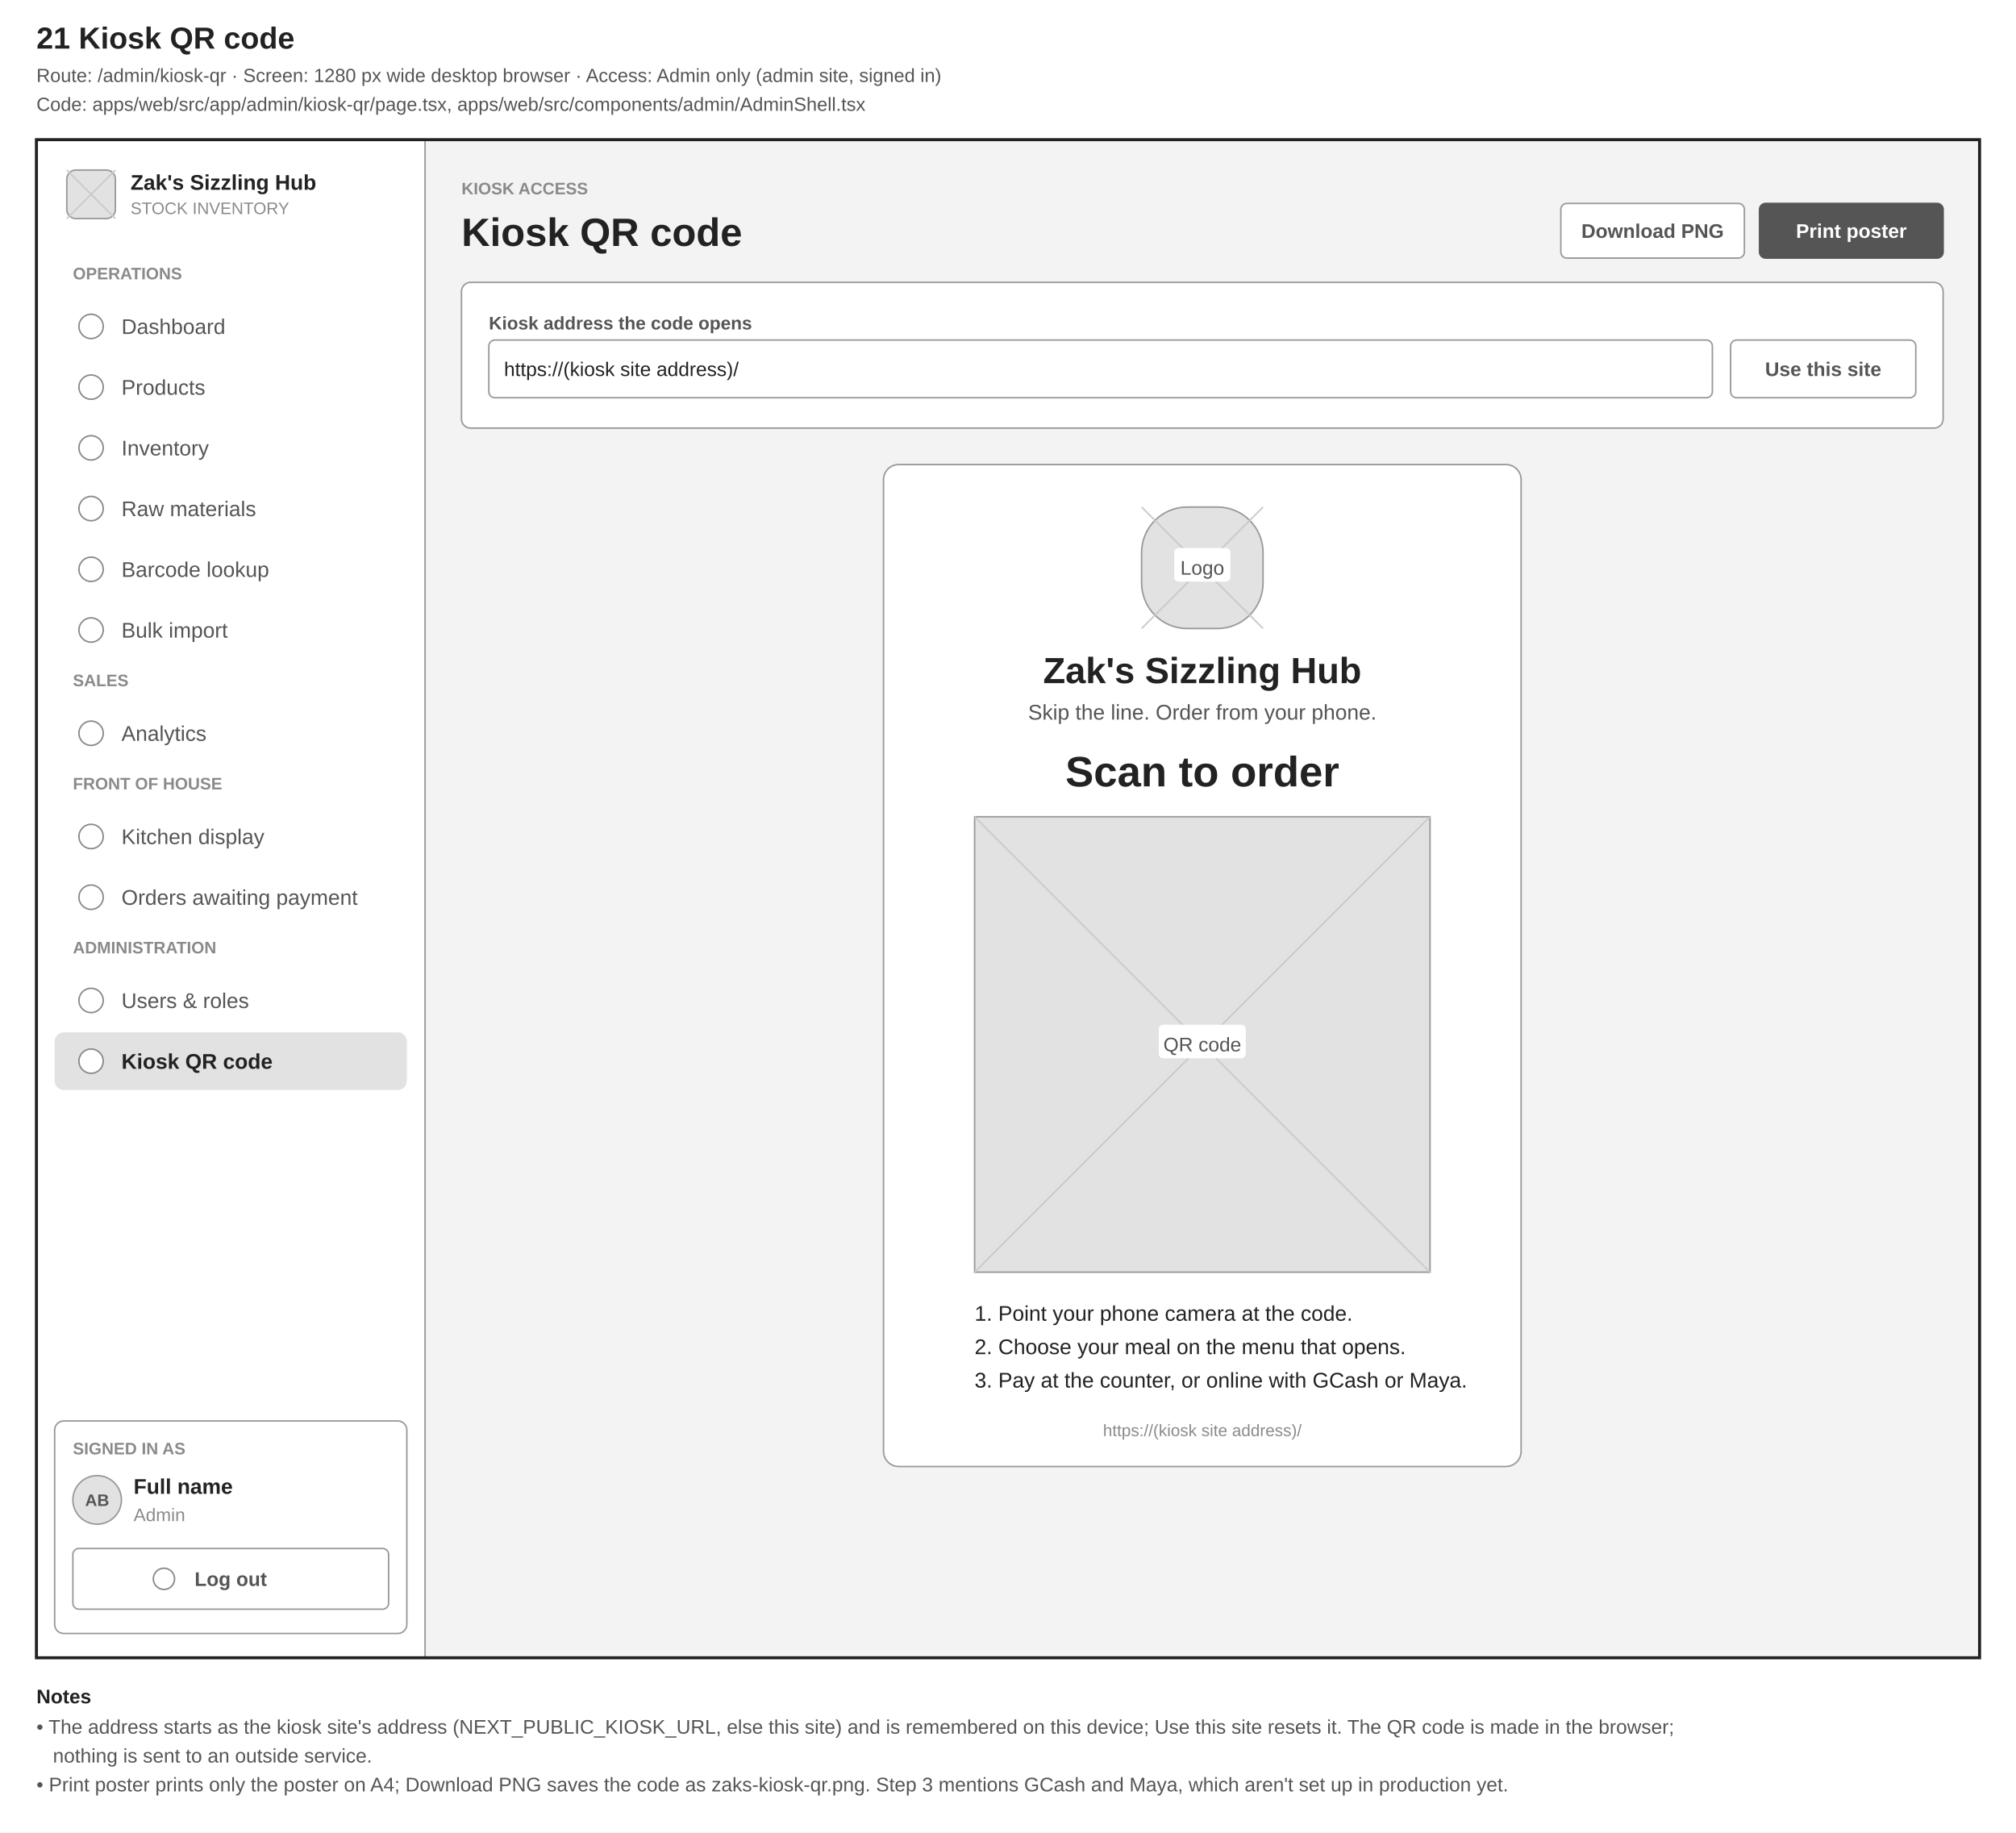
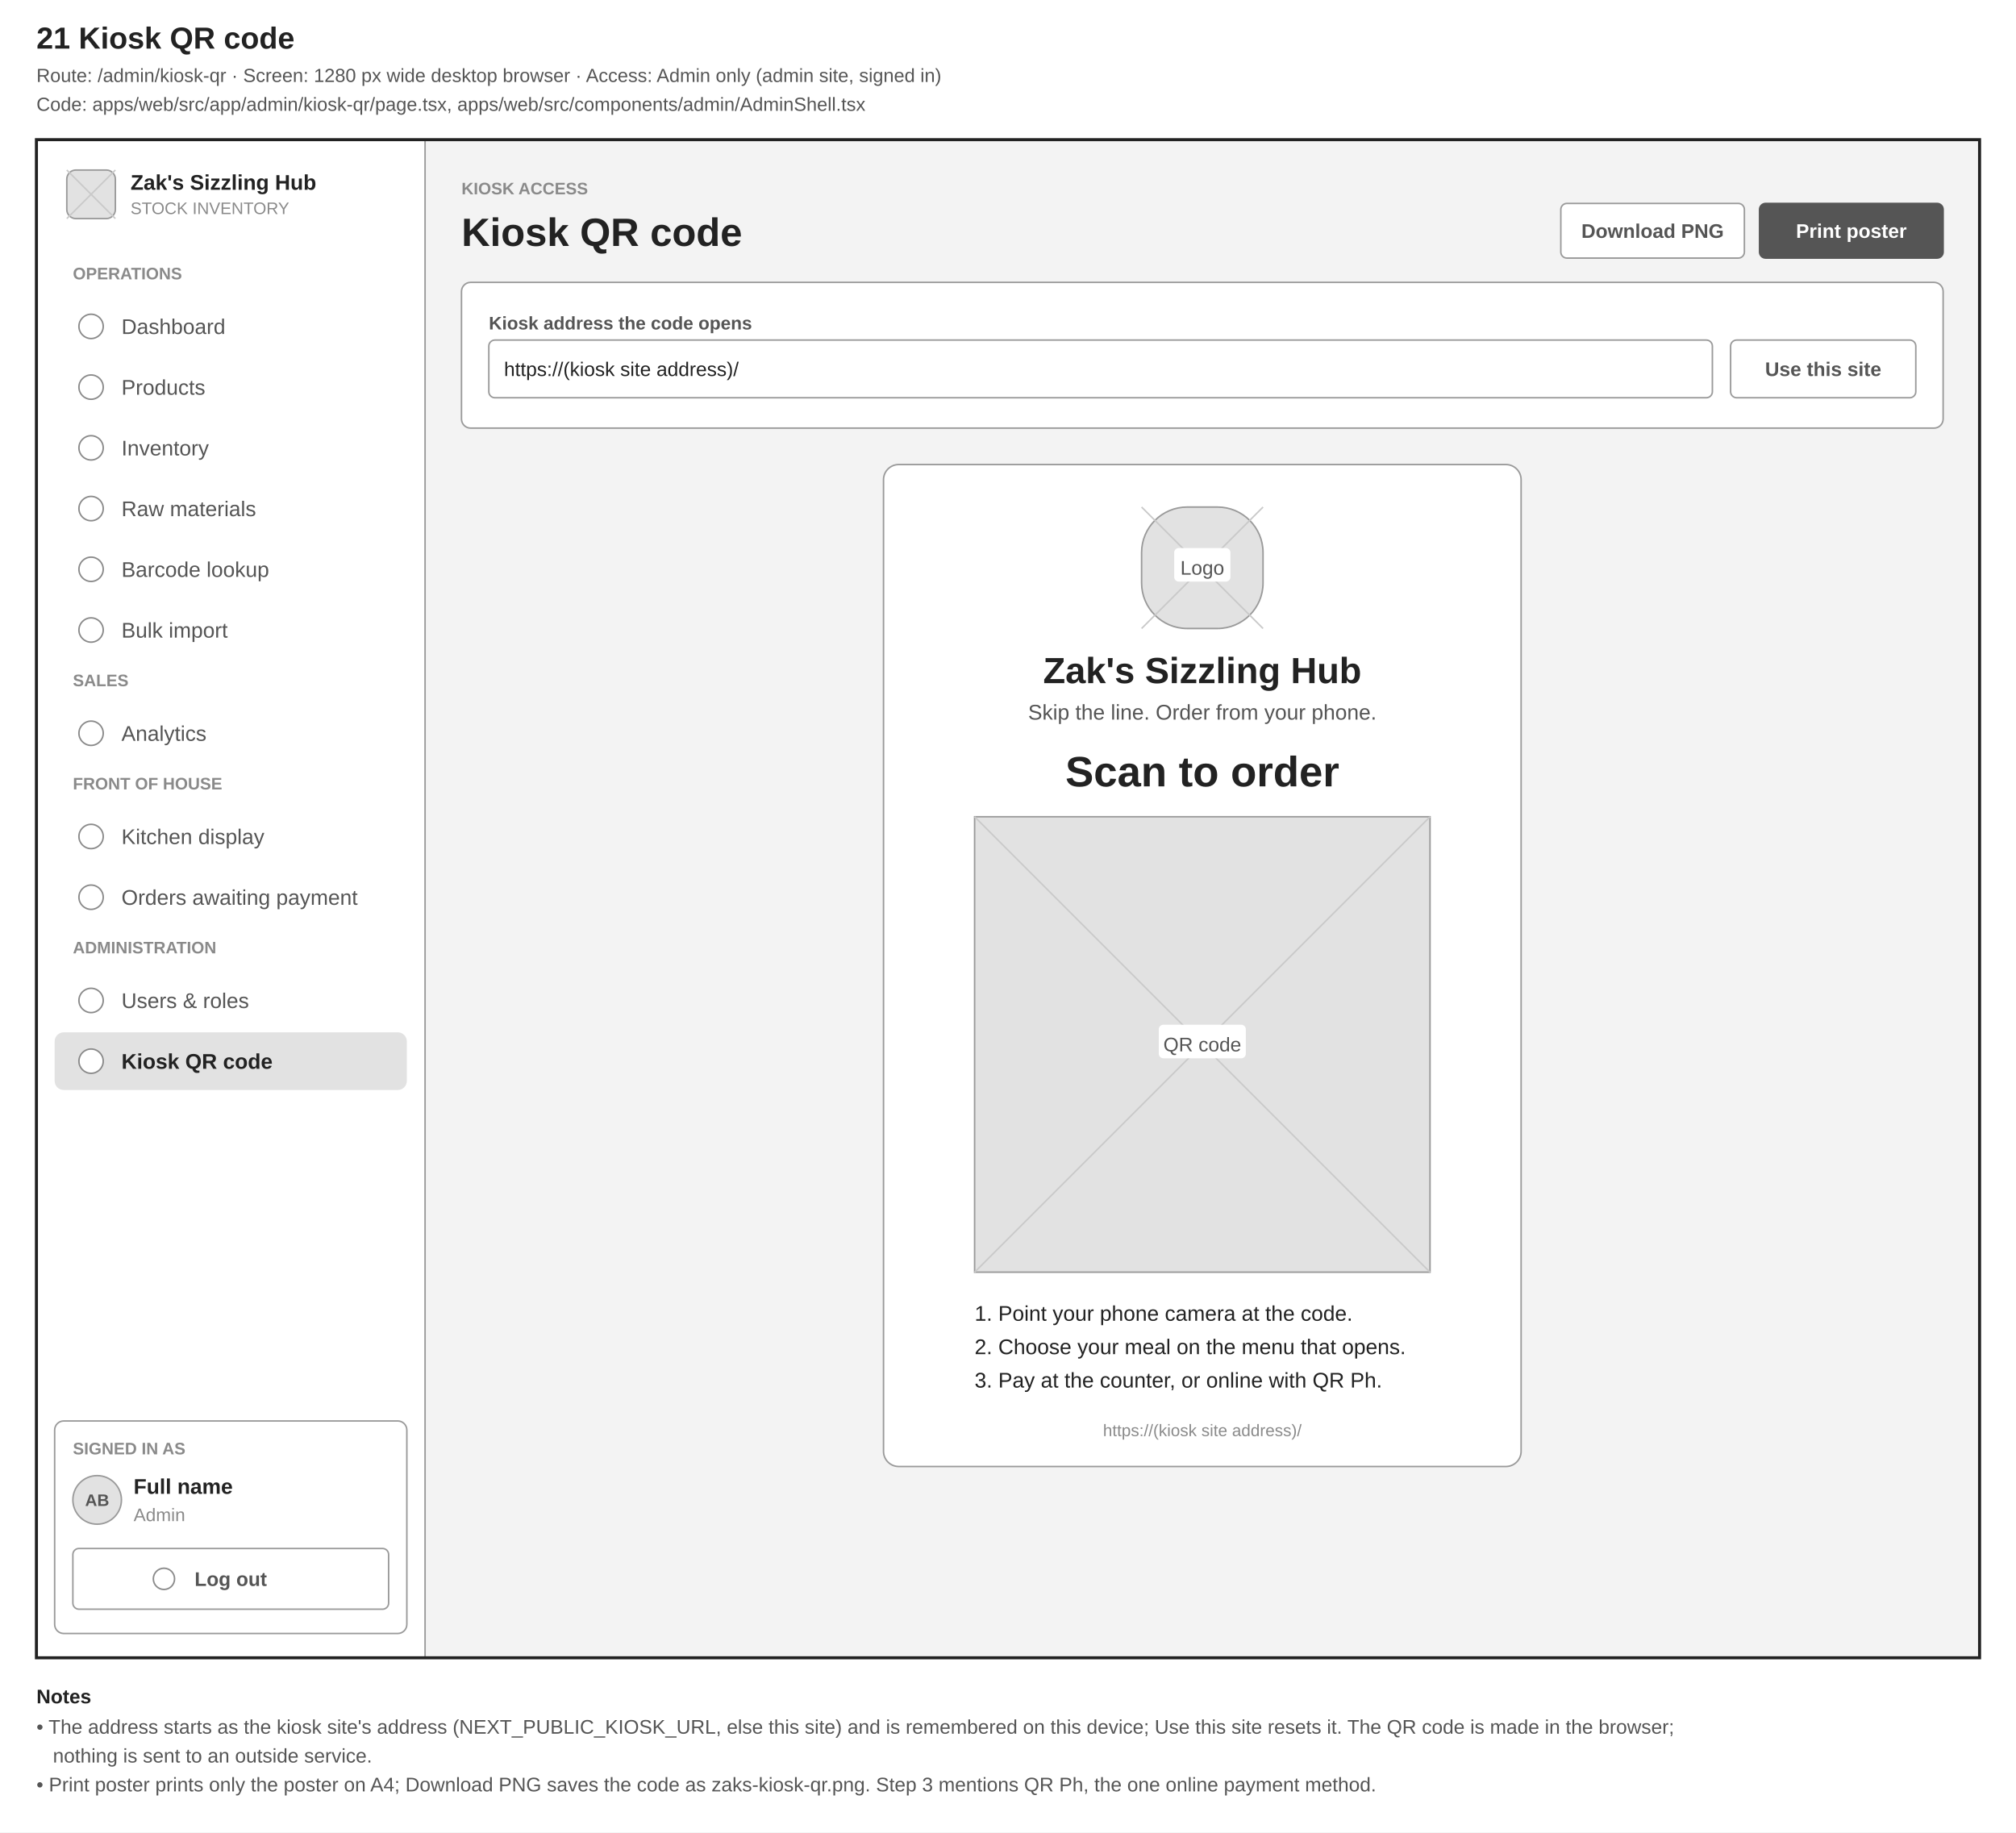
<svg xmlns="http://www.w3.org/2000/svg" width="1328" height="1207" viewBox="0 0 1328 1207">
  <rect x="0" y="0" width="1328" height="1207" fill="#ffffff" />
  <text x="24" y="32" font-family="Arial, Helvetica, sans-serif" font-size="20" font-weight="700" fill="#222222">21  Kiosk QR code</text>
  <text x="24" y="54" font-family="Arial, Helvetica, sans-serif" font-size="12.5" fill="#555555">Route: /admin/kiosk-qr   ·   Screen: 1280 px wide desktop browser   ·   Access: Admin only (admin site, signed in)</text>
  <text x="24" y="73" font-family="Arial, Helvetica, sans-serif" font-size="12.5" fill="#555555">Code: apps/web/src/app/admin/kiosk-qr/page.tsx, apps/web/src/components/admin/AdminShell.tsx</text>
  <text x="24" y="1122" font-family="Arial, Helvetica, sans-serif" font-size="13" font-weight="700" fill="#222222">Notes</text>
  <text x="24" y="1142" font-family="Arial, Helvetica, sans-serif" font-size="13" fill="#555555" xml:space="preserve">• The address starts as the kiosk site's address (NEXT_PUBLIC_KIOSK_URL, else this site) and is remembered on this device; Use this site resets it. The QR code is made in the browser;</text>
  <text x="24" y="1161" font-family="Arial, Helvetica, sans-serif" font-size="13" fill="#555555" xml:space="preserve">   nothing is sent to an outside service.</text>
-   <text x="24" y="1180" font-family="Arial, Helvetica, sans-serif" font-size="13" fill="#555555" xml:space="preserve">• Print poster prints only the poster on A4; Download PNG saves the code as zaks-kiosk-qr.png. Step 3 mentions GCash and Maya, which aren't set up in production yet.</text>
+   <text x="24" y="1180" font-family="Arial, Helvetica, sans-serif" font-size="13" fill="#555555" xml:space="preserve">• Print poster prints only the poster on A4; Download PNG saves the code as zaks-kiosk-qr.png. Step 3 mentions QR Ph, the one online payment method.</text>
  <g transform="translate(24,92)">
    <clipPath id="frame">
      <rect x="0" y="0" width="1280" height="1000" />
    </clipPath>
    <g clip-path="url(#frame)">
      <rect x="0" y="0" width="1280" height="1000" fill="#ffffff" />
      <rect x="0" y="0" width="1280" height="1000" rx="0" fill="#f3f3f3" stroke="none" />
      <rect x="0" y="0" width="256" height="1000" rx="0" fill="#ffffff" stroke="none" />
      <line x1="256" y1="0" x2="256" y2="1000" stroke="#9a9a9a" stroke-width="1" />
      <rect x="20" y="20" width="32" height="32" rx="6" fill="#e2e2e2" stroke="#9a9a9a" stroke-width="1" />
      <line x1="20" y1="20" x2="52" y2="52" stroke="#c9c9c9" stroke-width="1" />
      <line x1="52" y1="20" x2="20" y2="52" stroke="#c9c9c9" stroke-width="1" />
      <text x="62" y="33" font-family="Arial, Helvetica, sans-serif" font-size="14" font-weight="700" text-anchor="start" fill="#222222">Zak's Sizzling Hub</text>
      <text x="62" y="49" font-family="Arial, Helvetica, sans-serif" font-size="11" font-weight="400" text-anchor="start" fill="#8a8a8a">STOCK INVENTORY</text>
      <text x="24" y="92" font-family="Arial, Helvetica, sans-serif" font-size="11" font-weight="700" text-anchor="start" fill="#8a8a8a">OPERATIONS</text>
      <circle cx="36" cy="123" r="8" fill="#ffffff" stroke="#8a8a8a" stroke-width="1" />
      <text x="56" y="128" font-family="Arial, Helvetica, sans-serif" font-size="14" font-weight="400" text-anchor="start" fill="#555555">Dashboard</text>
      <circle cx="36" cy="163" r="8" fill="#ffffff" stroke="#8a8a8a" stroke-width="1" />
      <text x="56" y="168" font-family="Arial, Helvetica, sans-serif" font-size="14" font-weight="400" text-anchor="start" fill="#555555">Products</text>
      <circle cx="36" cy="203" r="8" fill="#ffffff" stroke="#8a8a8a" stroke-width="1" />
      <text x="56" y="208" font-family="Arial, Helvetica, sans-serif" font-size="14" font-weight="400" text-anchor="start" fill="#555555">Inventory</text>
      <circle cx="36" cy="243" r="8" fill="#ffffff" stroke="#8a8a8a" stroke-width="1" />
      <text x="56" y="248" font-family="Arial, Helvetica, sans-serif" font-size="14" font-weight="400" text-anchor="start" fill="#555555">Raw materials</text>
      <circle cx="36" cy="283" r="8" fill="#ffffff" stroke="#8a8a8a" stroke-width="1" />
      <text x="56" y="288" font-family="Arial, Helvetica, sans-serif" font-size="14" font-weight="400" text-anchor="start" fill="#555555">Barcode lookup</text>
      <circle cx="36" cy="323" r="8" fill="#ffffff" stroke="#8a8a8a" stroke-width="1" />
      <text x="56" y="328" font-family="Arial, Helvetica, sans-serif" font-size="14" font-weight="400" text-anchor="start" fill="#555555">Bulk import</text>
      <text x="24" y="360" font-family="Arial, Helvetica, sans-serif" font-size="11" font-weight="700" text-anchor="start" fill="#8a8a8a">SALES</text>
      <circle cx="36" cy="391" r="8" fill="#ffffff" stroke="#8a8a8a" stroke-width="1" />
      <text x="56" y="396" font-family="Arial, Helvetica, sans-serif" font-size="14" font-weight="400" text-anchor="start" fill="#555555">Analytics</text>
      <text x="24" y="428" font-family="Arial, Helvetica, sans-serif" font-size="11" font-weight="700" text-anchor="start" fill="#8a8a8a">FRONT OF HOUSE</text>
      <circle cx="36" cy="459" r="8" fill="#ffffff" stroke="#8a8a8a" stroke-width="1" />
      <text x="56" y="464" font-family="Arial, Helvetica, sans-serif" font-size="14" font-weight="400" text-anchor="start" fill="#555555">Kitchen display</text>
      <circle cx="36" cy="499" r="8" fill="#ffffff" stroke="#8a8a8a" stroke-width="1" />
      <text x="56" y="504" font-family="Arial, Helvetica, sans-serif" font-size="14" font-weight="400" text-anchor="start" fill="#555555">Orders awaiting payment</text>
      <text x="24" y="536" font-family="Arial, Helvetica, sans-serif" font-size="11" font-weight="700" text-anchor="start" fill="#8a8a8a">ADMINISTRATION</text>
      <circle cx="36" cy="567" r="8" fill="#ffffff" stroke="#8a8a8a" stroke-width="1" />
      <text x="56" y="572" font-family="Arial, Helvetica, sans-serif" font-size="14" font-weight="400" text-anchor="start" fill="#555555">Users &amp; roles</text>
      <rect x="12" y="588" width="232" height="38" rx="6" fill="#e2e2e2" stroke="none" />
      <circle cx="36" cy="607" r="8" fill="#ffffff" stroke="#8a8a8a" stroke-width="1" />
      <text x="56" y="612" font-family="Arial, Helvetica, sans-serif" font-size="14" font-weight="700" text-anchor="start" fill="#222222">Kiosk QR code</text>
      <rect x="12" y="844" width="232" height="140" rx="6" fill="#ffffff" stroke="#9a9a9a" stroke-width="1" />
      <text x="24" y="866" font-family="Arial, Helvetica, sans-serif" font-size="11" font-weight="700" text-anchor="start" fill="#8a8a8a">SIGNED IN AS</text>
      <circle cx="40" cy="896" r="16" fill="#e2e2e2" stroke="#9a9a9a" stroke-width="1" />
      <text x="40" y="900" font-family="Arial, Helvetica, sans-serif" font-size="11" font-weight="700" text-anchor="middle" fill="#555555">AB</text>
      <text x="64" y="892" font-family="Arial, Helvetica, sans-serif" font-size="14" font-weight="700" text-anchor="start" fill="#222222">Full name</text>
      <text x="64" y="910" font-family="Arial, Helvetica, sans-serif" font-size="12" font-weight="400" text-anchor="start" fill="#8a8a8a">Admin</text>
      <rect x="24" y="928" width="208" height="40" rx="4" fill="#ffffff" stroke="#9a9a9a" stroke-width="1" />
      <text x="128.0" y="952.68" font-family="Arial, Helvetica, sans-serif" font-size="13" font-weight="700" text-anchor="middle" fill="#555555">Log out</text>
      <circle cx="84" cy="948" r="7" fill="#ffffff" stroke="#8a8a8a" stroke-width="1" />
      <text x="280" y="36" font-family="Arial, Helvetica, sans-serif" font-size="11" font-weight="700" text-anchor="start" fill="#8a8a8a">KIOSK ACCESS</text>
      <text x="280" y="70" font-family="Arial, Helvetica, sans-serif" font-size="26" font-weight="700" text-anchor="start" fill="#222222">Kiosk QR code</text>
      <rect x="1135.08" y="42" width="120.92" height="36" rx="4" fill="#555555" stroke="#555555" stroke-width="1" />
      <text x="1195.54" y="64.68" font-family="Arial, Helvetica, sans-serif" font-size="13" font-weight="700" text-anchor="middle" fill="#ffffff">Print poster</text>
      <rect x="1004.16" y="42" width="120.92" height="36" rx="4" fill="#ffffff" stroke="#9a9a9a" stroke-width="1" />
      <text x="1064.62" y="64.68" font-family="Arial, Helvetica, sans-serif" font-size="13" font-weight="700" text-anchor="middle" fill="#555555">Download PNG</text>
      <rect x="280" y="94" width="976" height="96" rx="6" fill="#ffffff" stroke="#9a9a9a" stroke-width="1" />
      <text x="298" y="125" font-family="Arial, Helvetica, sans-serif" font-size="12" font-weight="700" text-anchor="start" fill="#555555">Kiosk address the code opens</text>
      <rect x="298" y="132" width="806" height="38" rx="4" fill="#ffffff" stroke="#9a9a9a" stroke-width="1" />
      <text x="308" y="155.68" font-family="Arial, Helvetica, sans-serif" font-size="13" font-weight="400" text-anchor="start" fill="#222222">https://(kiosk site address)/</text>
      <rect x="1116" y="132" width="122" height="38" rx="4" fill="#ffffff" stroke="#9a9a9a" stroke-width="1" />
      <text x="1177.0" y="155.68" font-family="Arial, Helvetica, sans-serif" font-size="13" font-weight="700" text-anchor="middle" fill="#555555">Use this site</text>
      <rect x="558.0" y="214" width="420" height="660" rx="10" fill="#ffffff" stroke="#9a9a9a" stroke-width="1" />
      <rect x="728.0" y="242" width="80" height="80" rx="30" fill="#e2e2e2" stroke="#9a9a9a" stroke-width="1" />
      <line x1="728.0" y1="242" x2="808.0" y2="322" stroke="#c9c9c9" stroke-width="1" />
      <line x1="808.0" y1="242" x2="728.0" y2="322" stroke="#c9c9c9" stroke-width="1" />
      <rect x="749.48" y="269.0" width="37.04" height="22.1" rx="3" fill="#ffffff" stroke="none" stroke-width="1" />
      <text x="768.0" y="286.55" font-family="Arial, Helvetica, sans-serif" font-size="13" font-weight="400" text-anchor="middle" fill="#555555">Logo</text>
      <text x="768.0" y="358" font-family="Arial, Helvetica, sans-serif" font-size="24" font-weight="700" text-anchor="middle" fill="#222222">Zak's Sizzling Hub</text>
      <text x="768.0" y="382" font-family="Arial, Helvetica, sans-serif" font-size="14" font-weight="400" text-anchor="middle" fill="#555555">Skip the line. Order from your phone.</text>
      <text x="768.0" y="426" font-family="Arial, Helvetica, sans-serif" font-size="28" font-weight="700" text-anchor="middle" fill="#222222">Scan to order</text>
      <rect x="618.0" y="446" width="300" height="300" rx="0" fill="#e2e2e2" stroke="#9a9a9a" stroke-width="1" />
      <line x1="618.0" y1="446" x2="918.0" y2="746" stroke="#c9c9c9" stroke-width="1" />
      <line x1="918.0" y1="446" x2="618.0" y2="746" stroke="#c9c9c9" stroke-width="1" />
      <rect x="739.34" y="583.0" width="57.32" height="22.1" rx="3" fill="#ffffff" stroke="none" stroke-width="1" />
      <text x="768.0" y="600.55" font-family="Arial, Helvetica, sans-serif" font-size="13" font-weight="400" text-anchor="middle" fill="#555555">QR code</text>
      <text x="618.0" y="778" font-family="Arial, Helvetica, sans-serif" font-size="14" font-weight="400" text-anchor="start" fill="#222222">1. Point your phone camera at the code.</text>
      <text x="618.0" y="800" font-family="Arial, Helvetica, sans-serif" font-size="14" font-weight="400" text-anchor="start" fill="#222222">2. Choose your meal on the menu that opens.</text>
-       <text x="618.0" y="822" font-family="Arial, Helvetica, sans-serif" font-size="14" font-weight="400" text-anchor="start" fill="#222222">3. Pay at the counter, or online with GCash or Maya.</text>
+       <text x="618.0" y="822" font-family="Arial, Helvetica, sans-serif" font-size="14" font-weight="400" text-anchor="start" fill="#222222">3. Pay at the counter, or online with QR Ph.</text>
      <text x="768.0" y="854" font-family="Arial, Helvetica, sans-serif" font-size="11" font-weight="400" text-anchor="middle" fill="#8a8a8a">https://(kiosk site address)/</text>
    </g>
    <rect x="0" y="0" width="1280" height="1000" fill="none" stroke="#222222" stroke-width="2" />
  </g>
</svg>
